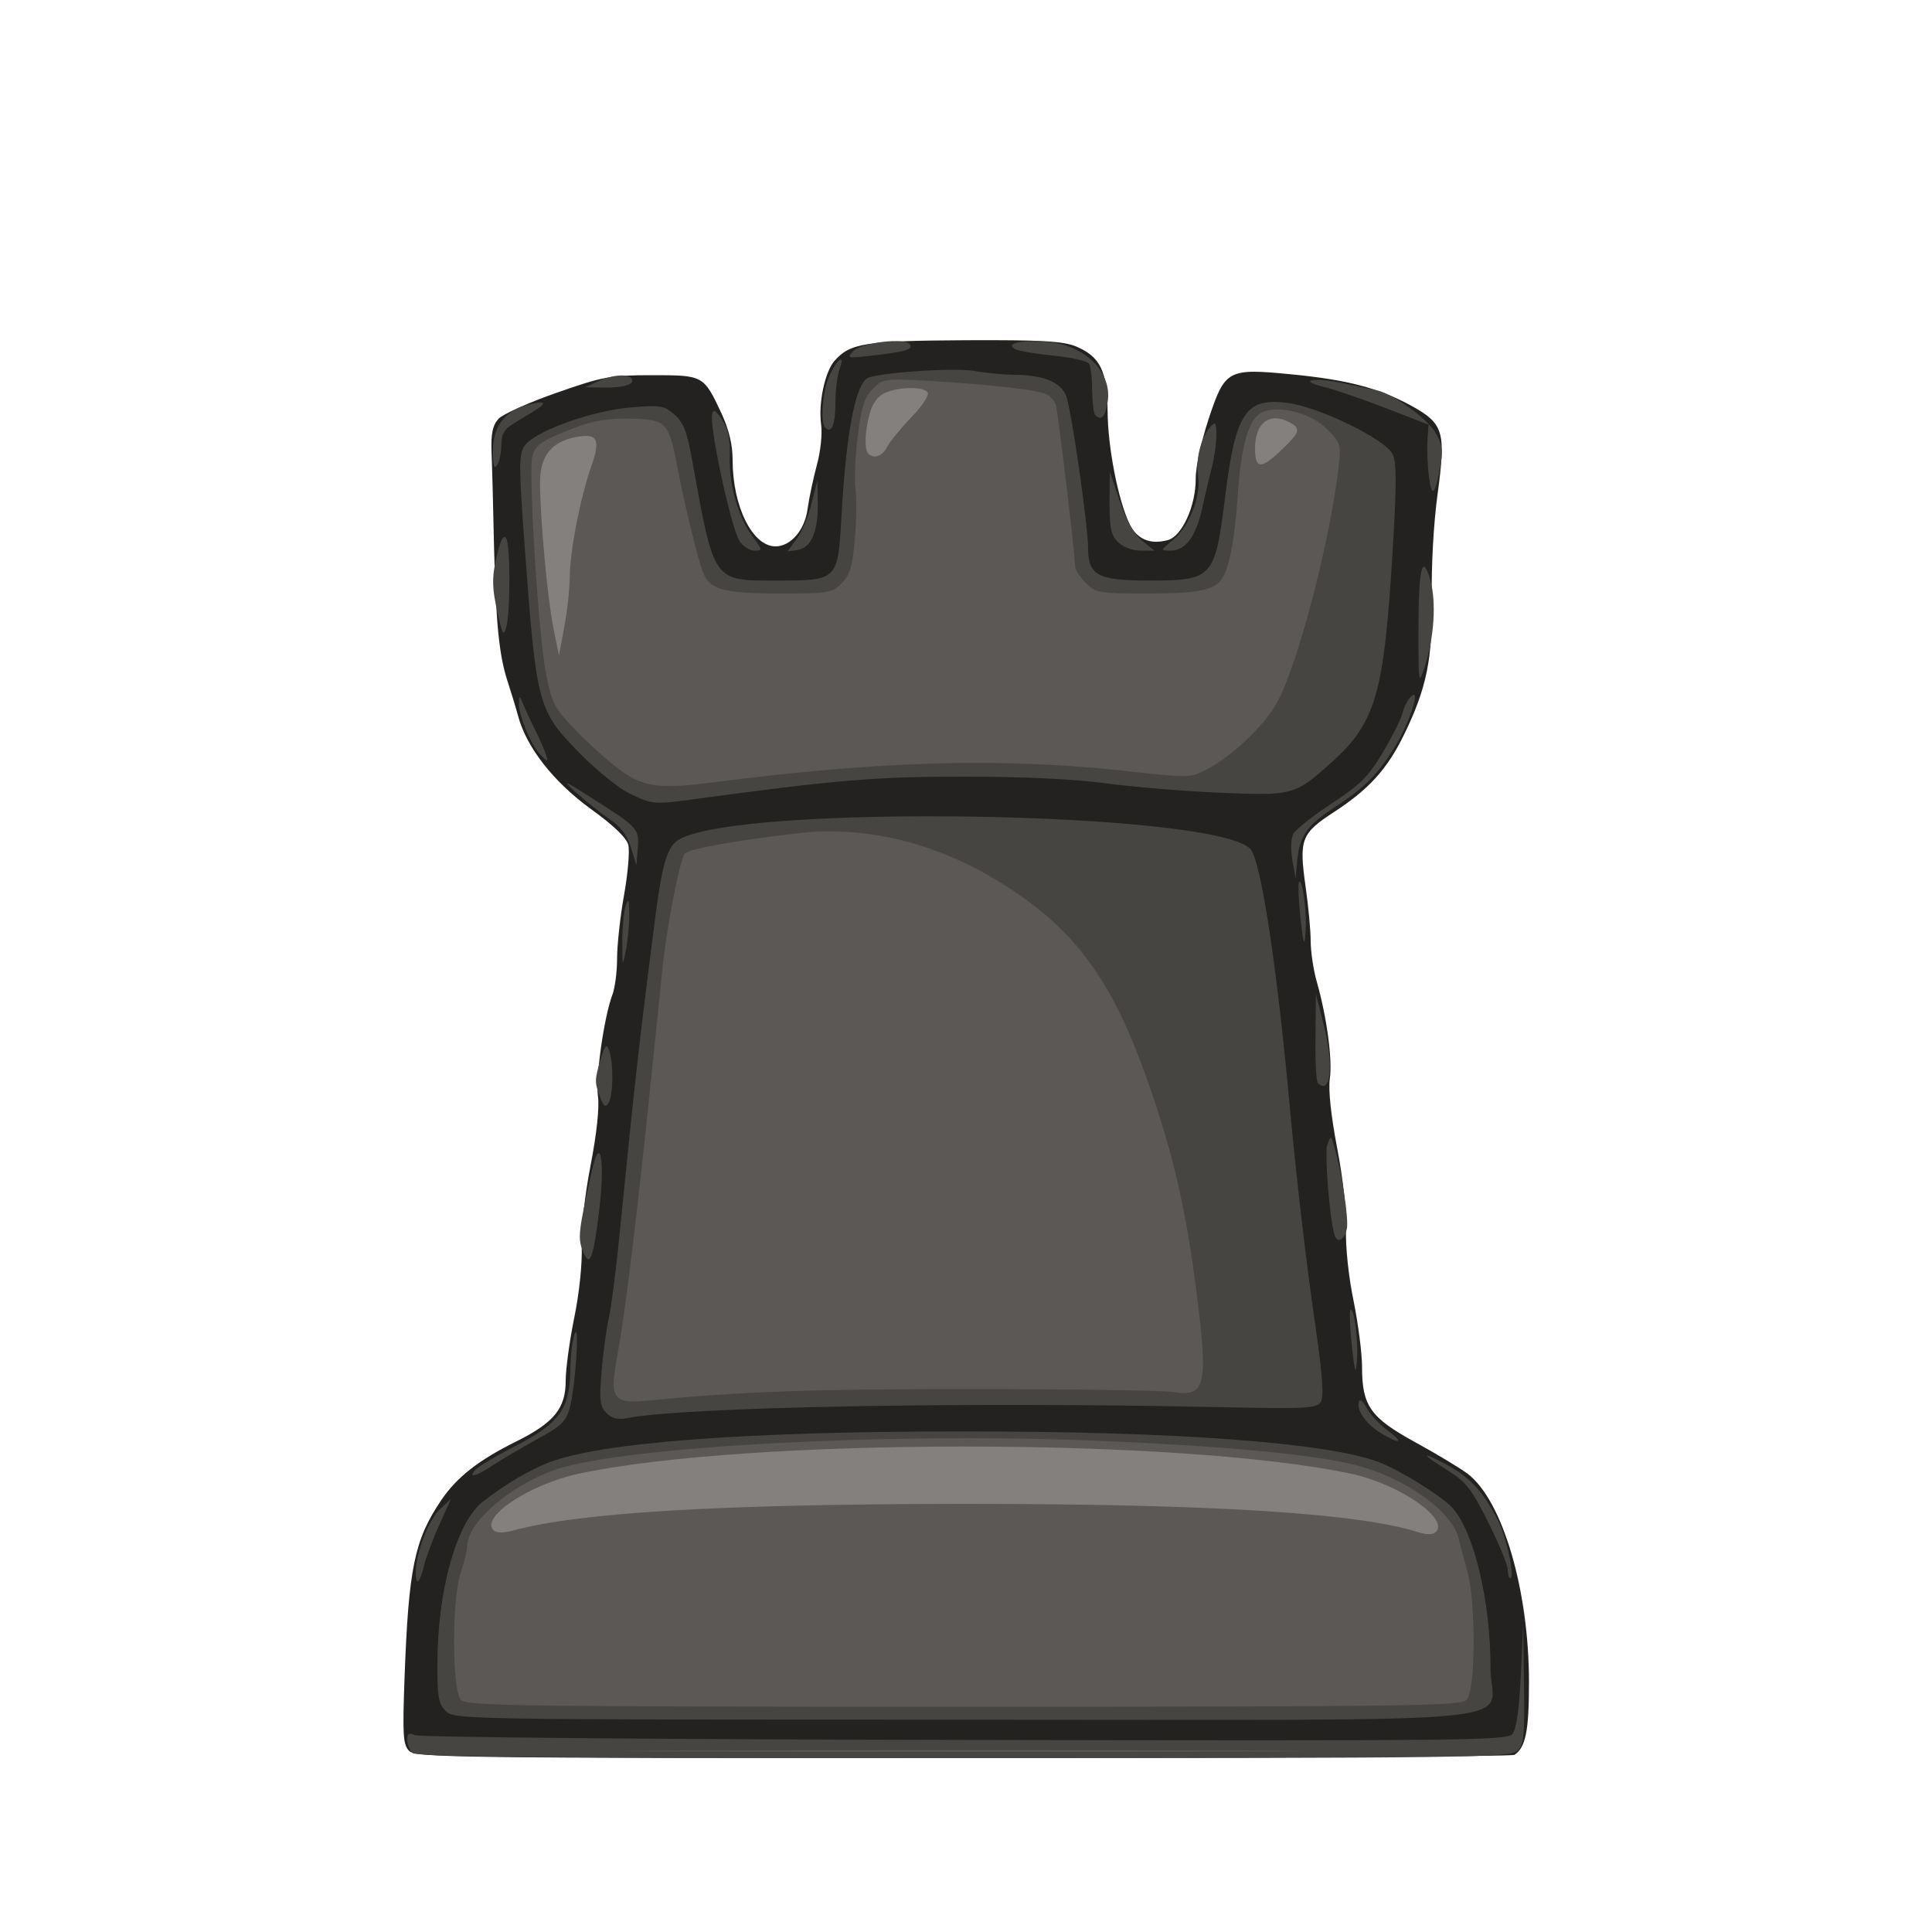
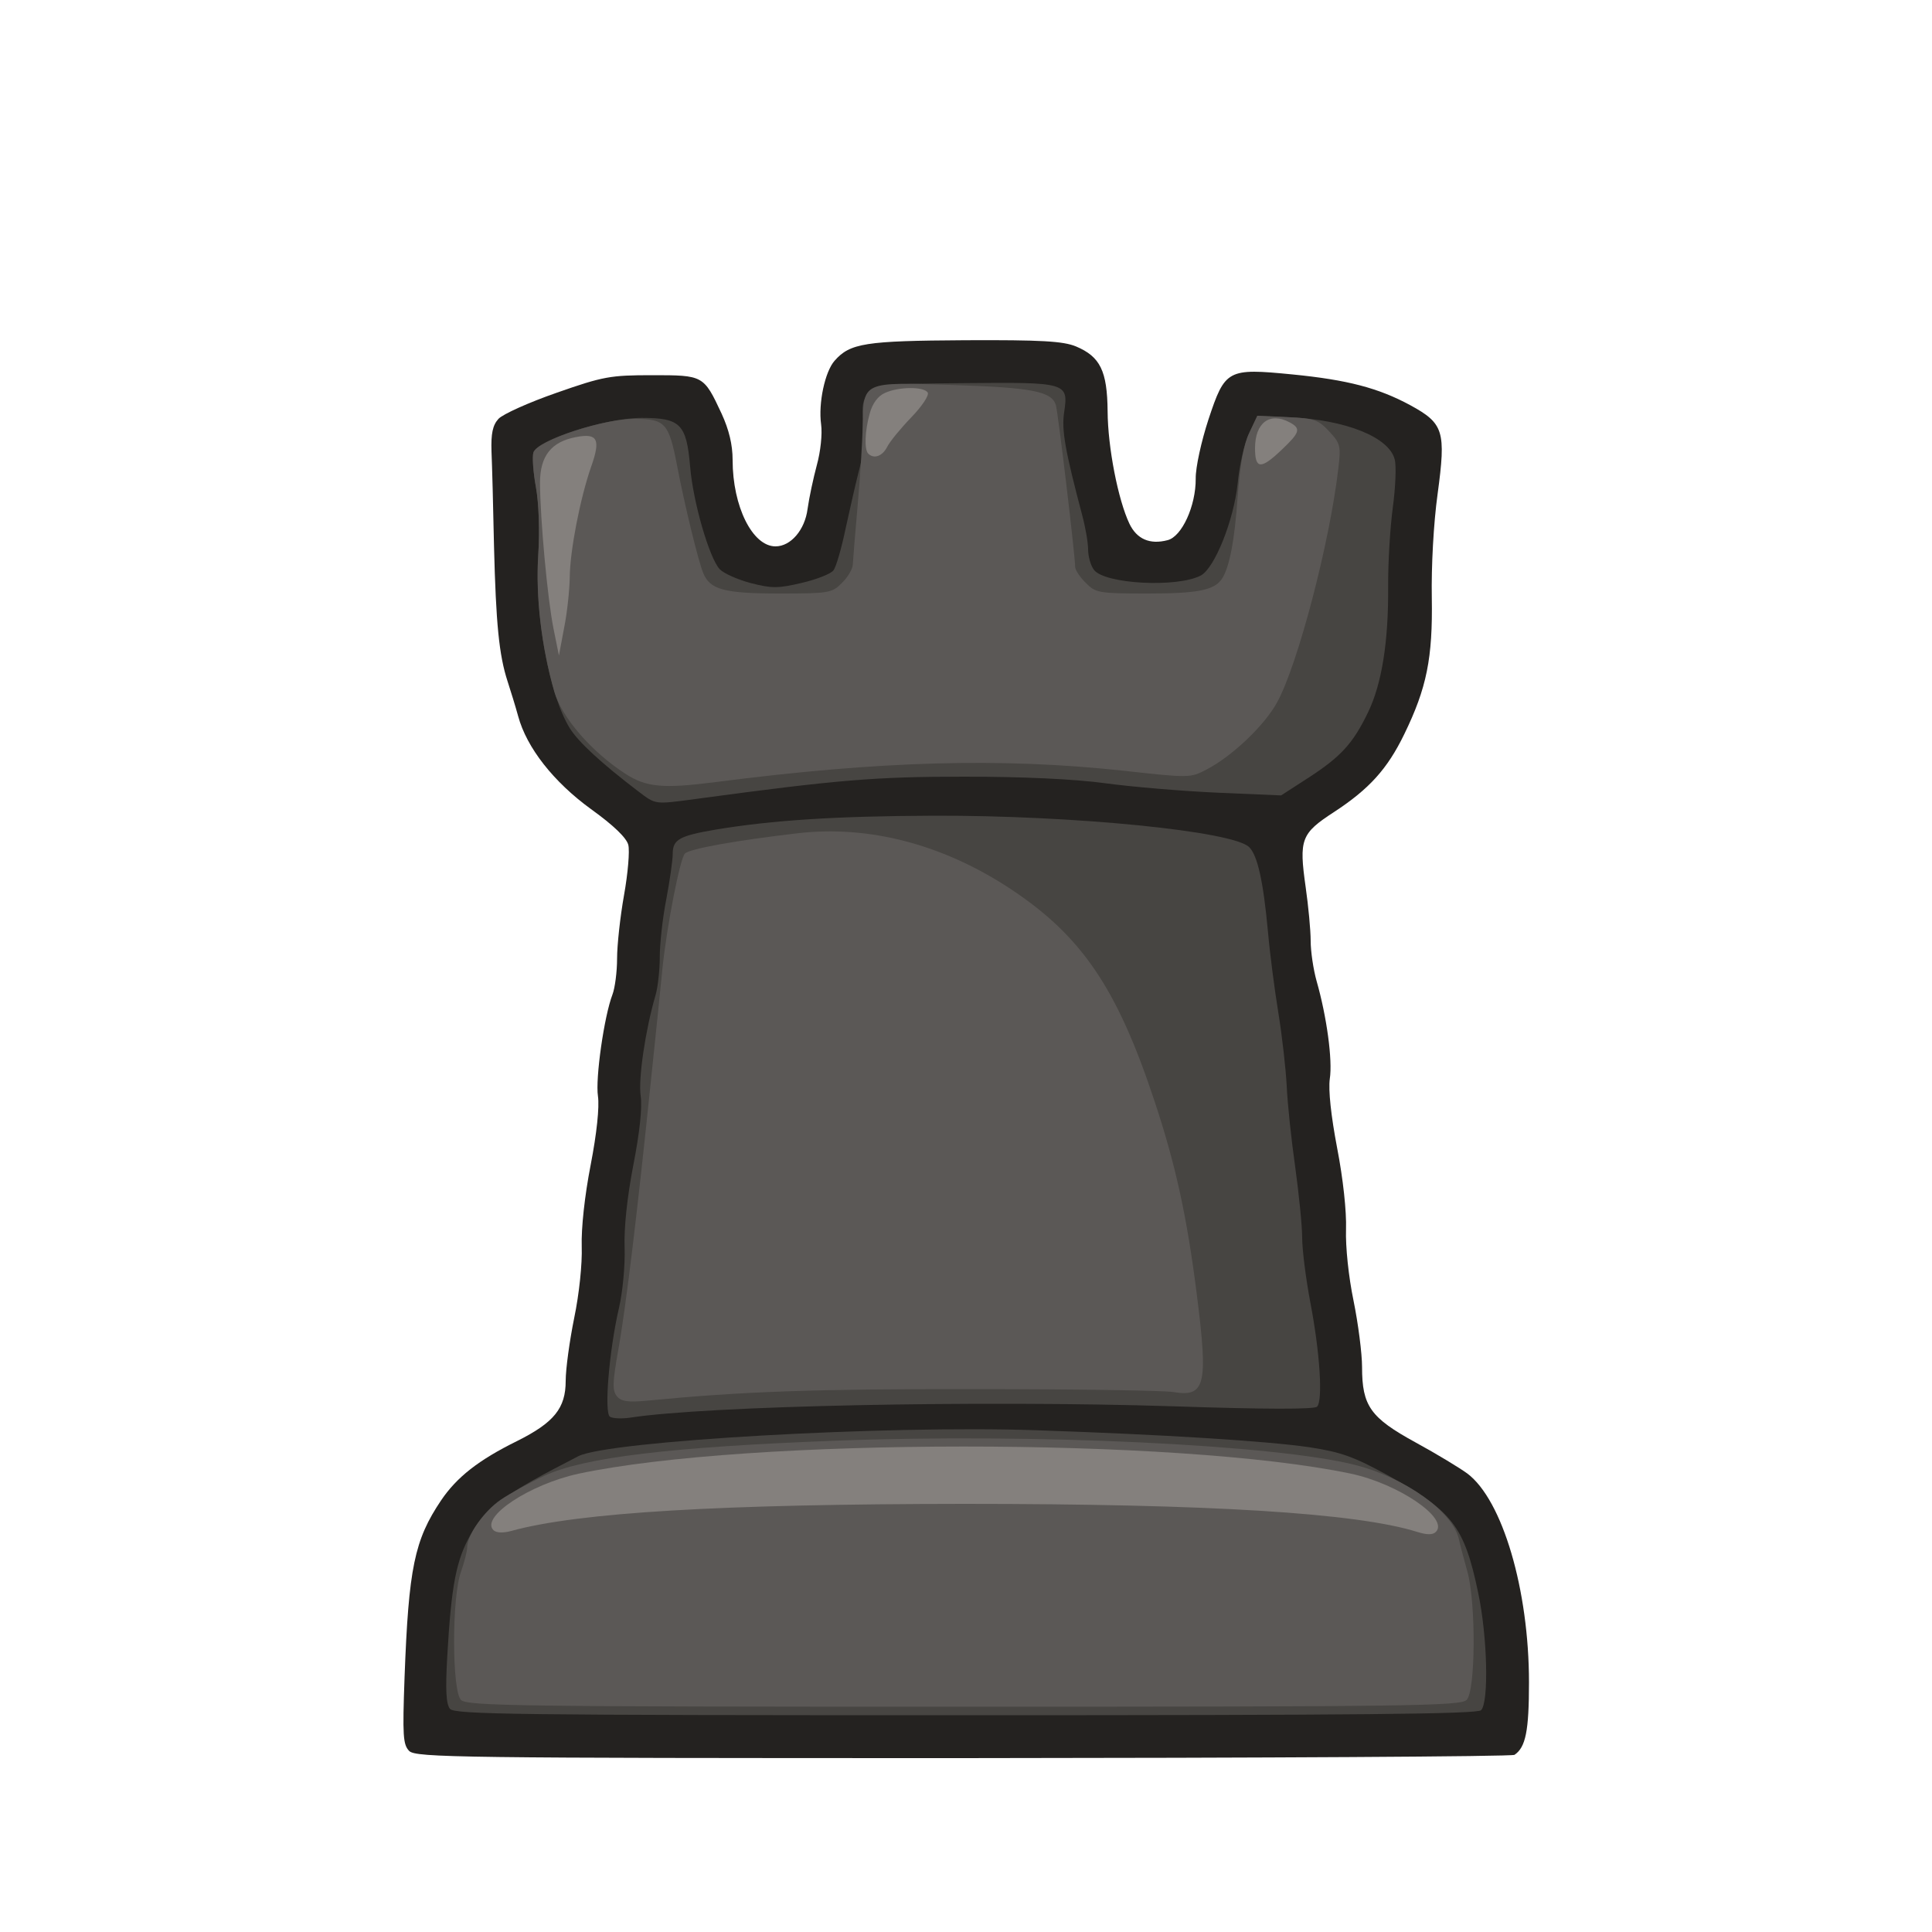
<svg xmlns="http://www.w3.org/2000/svg" viewBox="0 0 100 100">
  <path fill="#242220" fill-rule="evenodd" d="M21.18 90.63C20.86 90.3 20.83 89.85 20.94 86.81C21.15 81.16 21.45 79.71 22.83 77.66C23.64 76.46 24.77 75.57 26.76 74.59C28.68 73.63 29.28 72.89 29.28 71.47C29.28 70.86 29.48 69.4 29.72 68.22C29.98 66.97 30.14 65.42 30.11 64.52C30.08 63.58 30.26 61.9 30.57 60.31C30.89 58.66 31.03 57.3 30.95 56.74C30.81 55.82 31.27 52.6 31.7 51.48C31.83 51.14 31.94 50.3 31.94 49.61C31.94 48.92 32.1 47.45 32.3 46.33C32.5 45.21 32.6 44.04 32.52 43.73C32.43 43.37 31.76 42.72 30.59 41.88C28.65 40.47 27.26 38.7 26.82 37.07C26.68 36.56 26.43 35.75 26.27 35.26C25.83 33.91 25.67 32.27 25.57 28.28C25.53 26.27 25.47 24.06 25.44 23.37C25.41 22.44 25.5 22.01 25.8 21.68C26.02 21.44 27.37 20.83 28.81 20.33C31.23 19.48 31.6 19.42 33.75 19.42C36.41 19.42 36.42 19.42 37.35 21.41C37.73 22.24 37.92 23.01 37.92 23.81C37.92 26.22 38.95 28.28 40.14 28.28C40.93 28.28 41.66 27.43 41.8 26.34C41.88 25.76 42.1 24.74 42.28 24.07C42.47 23.38 42.57 22.47 42.5 21.96C42.35 20.87 42.7 19.23 43.2 18.67C44 17.76 44.79 17.64 49.94 17.61C53.92 17.59 55.03 17.66 55.69 17.93C56.95 18.46 57.31 19.2 57.33 21.29C57.34 23.15 57.87 25.87 58.46 27.11C58.84 27.9 59.51 28.2 60.43 27.96C61.17 27.78 61.9 26.19 61.89 24.77C61.88 24.2 62.18 22.84 62.55 21.71C63.41 19.12 63.53 19.05 66.89 19.38C69.74 19.66 71.34 20.08 72.99 20.97C74.73 21.92 74.85 22.31 74.41 25.57C74.2 27.08 74.08 29.33 74.11 30.94C74.16 34.06 73.85 35.61 72.68 38.01C71.81 39.8 70.87 40.84 69.05 42.03C67.34 43.14 67.23 43.44 67.58 45.91C67.72 46.89 67.84 48.15 67.84 48.7C67.84 49.25 67.98 50.19 68.15 50.79C68.67 52.61 68.98 54.87 68.83 55.84C68.75 56.42 68.89 57.74 69.21 59.42C69.52 61.02 69.7 62.7 69.67 63.63C69.64 64.53 69.8 66.08 70.06 67.33C70.3 68.51 70.5 70.06 70.5 70.76C70.5 72.77 70.93 73.38 73.27 74.66C74.37 75.26 75.57 75.99 75.95 76.27C77.77 77.64 79.14 82.29 79.14 87.08C79.14 89.59 78.97 90.44 78.39 90.83C78.26 90.92 65.41 90.99 49.85 91C23.69 91 21.53 90.97 21.18 90.63Z" />
-   <path fill="#474542" fill-rule="evenodd" d="M21.34 90.73C21.2 90.59 21.08 90.28 21.08 90.05C21.08 89.72 21.17 89.67 21.47 89.81C21.68 89.92 34.48 90.03 49.92 90.06C75.82 90.11 78 90.09 78.28 89.75C78.49 89.5 78.63 88.49 78.72 86.7L78.84 84.02L78.88 87.14C78.92 89.92 78.88 90.31 78.52 90.63C78.14 90.97 75.84 91 49.86 91C28.18 91 21.55 90.94 21.34 90.73ZM23.07 88.56C22.69 88.18 22.63 87.83 22.64 86.07C22.65 82.28 23.64 78.77 25 77.72C26.13 76.84 27.34 76.12 28.38 75.71C31.05 74.66 38.56 74.09 49.78 74.09C60.81 74.08 68.72 74.67 71.37 75.68C72.53 76.13 74.64 77.45 75.19 78.06C76.31 79.34 77.15 82.88 77.15 86.36C77.15 89.33 80.51 89.01 49.89 89.01C23.81 89.01 23.51 89 23.07 88.56ZM21.52 81.38C21.52 80.39 22.18 78.67 22.78 78.11L23.34 77.59L22.74 78.92C22.41 79.65 22.06 80.58 21.96 80.99C21.73 81.96 21.52 82.14 21.52 81.38ZM78.04 81.24C78.04 81 77.58 79.89 77.03 78.79C76.16 77.05 75.87 76.69 74.92 76.1C73.5 75.22 73.51 75.07 74.93 75.84C76.1 76.48 76.79 77.23 77.54 78.71C77.99 79.59 78.43 81.69 78.17 81.69C78.1 81.69 78.04 81.49 78.04 81.24ZM24.59 76.09C24.72 75.93 25.66 75.37 26.69 74.84C28.95 73.68 29.49 72.93 29.52 70.91C29.53 70.2 29.63 69.36 29.74 69.06C30.02 68.28 29.78 71.82 29.49 72.88C29.29 73.58 29.05 73.82 27.77 74.51C26.96 74.96 25.93 75.56 25.5 75.85C24.63 76.42 24.22 76.53 24.59 76.09ZM71.46 74.17C70.7 73.71 70.19 72.97 70.34 72.54C70.39 72.39 70.57 72.54 70.74 72.88C70.92 73.21 71.4 73.73 71.82 74.04C72.72 74.7 72.47 74.79 71.46 74.17ZM31.39 73.14C31.05 72.79 31.01 72.5 31.14 70.97C31.22 69.99 31.39 68.74 31.52 68.18C31.64 67.63 31.88 65.78 32.05 64.07C32.91 55.47 33.09 53.88 33.95 47.23C34.28 44.7 34.55 43.84 35.1 43.48C38.13 41.58 63.14 41.99 64.74 43.97C65.27 44.61 66.1 50.08 66.74 57.09C67.1 61.01 67.59 65.24 68.11 68.8C68.46 71.27 68.53 72.29 68.36 72.57C68.15 72.9 67.63 72.93 62.94 72.83C49.89 72.55 35.33 72.82 32.42 73.41C31.98 73.49 31.67 73.41 31.39 73.14ZM69.97 69.66C69.87 68.71 69.84 67.88 69.9 67.81C70.09 67.62 70.32 69.51 70.23 70.5C70.17 71.2 70.12 71.02 69.97 69.66ZM30.16 64.74C29.9 64.07 29.94 63.71 30.65 60.54C31.07 58.68 31.32 60.08 31.02 62.59C30.71 65.2 30.52 65.67 30.16 64.74ZM69.07 63.91C68.82 63.08 68.55 59.68 68.7 59.25C68.88 58.78 68.89 58.78 69.02 59.2C69.43 60.53 69.83 63.13 69.71 63.62C69.56 64.22 69.21 64.37 69.07 63.91ZM31.06 56.79C30.77 56.02 30.77 55.9 31.09 54.82C31.31 54.1 31.39 54.01 31.52 54.35C31.76 54.95 31.75 56.7 31.5 57.08C31.34 57.34 31.25 57.29 31.06 56.79ZM68.21 56.06C68.13 55.98 68.07 54.9 68.09 53.68L68.11 51.44L68.53 53.1C69.04 55.13 68.87 56.72 68.21 56.06ZM32.21 48.78C32.21 48.05 32.28 47.2 32.38 46.9C32.53 46.44 32.56 46.52 32.57 47.34C32.57 47.89 32.49 48.74 32.39 49.22C32.22 50.07 32.21 50.05 32.21 48.78ZM67.31 47.5C67.21 46.55 67.18 45.71 67.24 45.65C67.43 45.46 67.66 47.34 67.57 48.34C67.51 49.04 67.46 48.86 67.31 47.5ZM66.89 44.51C66.8 43.96 66.82 43.39 66.94 43.16C67.06 42.94 67.95 42.23 68.92 41.59C70.42 40.61 70.83 40.2 71.58 38.94C72.07 38.12 72.53 37.19 72.61 36.86C72.69 36.54 72.9 36.16 73.07 36.02C73.55 35.62 72.93 37.48 72.17 38.7C71.3 40.1 70.61 40.79 69.04 41.81C67.62 42.74 67.24 43.3 67.13 44.68L67.06 45.46L66.89 44.51ZM32.66 43.88C32.47 43.24 32.13 42.79 31.55 42.4C31.09 42.08 30.32 41.47 29.83 41.03C29.04 40.32 29.13 40.35 30.72 41.36C33.03 42.83 33.09 42.9 33.01 43.93L32.94 44.79L32.66 43.88ZM32.6 41.08C32.05 40.82 30.91 39.9 30.05 39.03C27.82 36.76 27.77 36.56 27.16 28.32C26.85 24.13 26.85 23.54 27.14 23.09C27.63 22.34 30.6 21.26 32.64 21.09C34.2 20.96 34.38 20.99 34.91 21.46C35.37 21.86 35.56 22.34 35.81 23.74C36.98 30.21 36.87 30.05 40.26 30.05C43.34 30.05 43.37 30.02 43.55 26.81C43.79 22.35 44.3 19.75 44.97 19.54C45.88 19.25 49.43 19.03 50.44 19.2C51.05 19.31 52.01 19.4 52.57 19.4C54.03 19.42 54.9 19.79 55.18 20.48C55.45 21.16 56.32 27.2 56.32 28.39C56.32 29.78 56.84 30.05 59.48 30.05C62.77 30.05 62.89 29.92 63.41 25.73C63.95 21.37 64.47 20.58 66.61 20.85C68.26 21.05 71.74 22.75 72.09 23.52C72.29 23.95 72.29 25.14 72.08 28.56C71.63 35.97 71.21 37.4 68.89 39.49C67.01 41.17 66.92 41.19 63.1 41.03C61.26 40.95 58.6 40.73 57.2 40.54C55.57 40.32 52.93 40.2 49.89 40.2C45.31 40.2 43.35 40.36 35.97 41.36C33.86 41.65 33.77 41.64 32.6 41.08ZM27.89 38.97C27.43 38.45 26.84 36.98 26.86 36.4C26.87 35.97 26.89 35.97 27.09 36.48C27.22 36.79 27.47 37.33 27.66 37.7C28.07 38.51 28.41 39.36 28.31 39.36C28.27 39.36 28.08 39.19 27.89 38.97ZM73.42 32.71C73.41 29.44 73.62 28.53 74.04 30.05C74.35 31.19 74.23 33 73.75 34.49C73.43 35.47 73.42 35.46 73.42 32.71ZM25.78 31.85C25.45 30.4 25.44 29.85 25.76 28.58C25.94 27.89 26.07 27.67 26.2 27.87C26.42 28.22 26.42 31.69 26.2 32.48C26.07 32.94 26.01 32.85 25.78 31.85ZM38.28 28C37.84 27.33 36.72 22.14 36.86 21.45C36.92 21.16 37.03 21.22 37.38 21.73C37.7 22.22 37.8 22.72 37.77 23.62C37.72 25.07 38.21 26.78 38.96 27.78C39.48 28.48 39.48 28.5 39.05 28.5C38.8 28.5 38.45 28.28 38.28 28ZM41.24 27.89C41.51 27.53 41.85 26.7 42.01 26.04L42.31 24.85L42.33 26.06C42.35 27.51 41.98 28.36 41.28 28.47L40.76 28.54L41.24 27.89ZM57.87 28.06C57.5 27.7 57.43 27.33 57.43 26.01L57.44 24.4L57.96 25.95C58.31 26.97 58.7 27.66 59.12 27.99L59.75 28.5L59.03 28.5C58.61 28.5 58.13 28.32 57.87 28.06ZM60.72 27.94C61.57 27.23 62.18 25.66 62.01 24.62C61.87 23.78 62.17 22.61 62.66 22.08C62.92 21.8 62.96 21.87 62.96 22.53C62.96 22.95 62.85 23.69 62.73 24.18C62.6 24.67 62.37 25.64 62.22 26.34C61.89 27.79 61.36 28.5 60.59 28.5C60.05 28.5 60.05 28.5 60.72 27.94ZM73.97 24.74C73.89 24.19 73.86 23.34 73.88 22.86L73.94 21.98L71.72 21.12C70.5 20.65 69.05 20.15 68.51 20.02C67.07 19.67 68.06 19.52 69.6 19.85C70.28 20 71.03 20.16 71.28 20.21C72.07 20.37 73.83 21.63 74.28 22.36C74.62 22.91 74.69 23.28 74.58 23.96C74.31 25.59 74.11 25.84 73.97 24.74ZM25.51 23.38C25.51 22.11 26.1 21.29 27.23 20.98C28.23 20.7 28.39 20.82 27.64 21.28C27.32 21.47 26.81 21.78 26.51 21.97C26.1 22.22 25.95 22.5 25.95 23.02C25.95 23.42 25.85 23.89 25.73 24.07C25.58 24.31 25.52 24.12 25.51 23.38ZM42.72 22.14C42.46 21.89 42.57 20.31 42.89 19.55C43.27 18.63 43.79 18.21 43.46 19.09C43.34 19.41 43.24 20.2 43.24 20.86C43.24 21.98 43.04 22.47 42.72 22.14ZM56.69 21.48C56.6 21.4 56.54 20.83 56.53 20.21C56.53 19.59 56.46 18.97 56.37 18.83C56.28 18.68 55.46 18.5 54.54 18.41C53.63 18.32 52.73 18.17 52.55 18.07C52 17.78 52.84 17.58 54.18 17.69C56.19 17.85 57.62 19.3 57.32 20.88C57.19 21.61 56.99 21.79 56.69 21.48ZM30.94 19.74C31.71 19.39 32.52 19.33 32.7 19.61C32.88 19.9 32.26 20.08 31.2 20.06L30.28 20.05L30.94 19.74ZM44.17 18.17C44.62 17.72 46.87 17.46 47.1 17.83C47.26 18.1 46.86 18.21 45.01 18.42C43.86 18.55 43.82 18.53 44.17 18.17Z" />
-   <path fill="#5b5856" fill-rule="evenodd" d="M35.65 90.61C43.48 90.58 56.3 90.58 64.13 90.61C71.96 90.64 65.55 90.67 49.89 90.67C34.23 90.67 27.82 90.64 35.65 90.61ZM23.86 87.99C23.39 87.52 23.38 82.66 23.86 81.36C24.03 80.87 24.18 80.27 24.18 80.03C24.19 78.78 26.48 76.82 28.84 76.04C32.37 74.87 45.88 74.14 56.45 74.56C63.21 74.83 67.97 75.27 70.16 75.83C72.74 76.49 75.19 78.24 75.51 79.66C75.58 79.98 75.78 80.74 75.95 81.34C76.4 82.94 76.38 87.53 75.91 87.99C75.6 88.3 72.94 88.34 49.89 88.34C26.84 88.34 24.18 88.3 23.86 87.99ZM31.93 72.27C31.69 71.97 31.7 71.57 32 69.88C32.4 67.67 33.01 62.58 33.71 55.76C33.96 53.39 34.22 50.84 34.29 50.11C34.52 47.9 35.2 44.43 35.45 44.18C35.7 43.93 38.1 43.5 41.28 43.13C44.97 42.7 48.8 43.7 52.29 46C55.97 48.43 57.81 51.12 59.74 56.94C60.84 60.24 61.44 62.97 61.95 67.03C62.54 71.69 62.39 72.33 60.72 72.05C60.24 71.97 55.6 71.9 50.39 71.9C42.09 71.89 38.44 72.02 33.47 72.5C32.5 72.59 32.16 72.54 31.93 72.27ZM32.37 40.05C31.83 39.7 30.76 38.77 29.99 37.99C28.68 36.65 28.59 36.48 28.27 34.92C27.86 32.85 27.33 24.27 27.56 23.56C27.76 22.99 28.09 22.77 29.88 22.09C30.69 21.78 31.52 21.65 32.62 21.67C34.47 21.71 34.61 21.84 35.04 24.07C35.42 26.08 36.12 28.95 36.39 29.64C36.74 30.52 37.46 30.72 40.38 30.72C42.88 30.72 43.07 30.69 43.56 30.2C43.98 29.78 44.12 29.33 44.24 27.97C44.33 27.03 44.35 25.84 44.28 25.34C44.21 24.83 44.27 23.57 44.4 22.53C44.59 21.04 44.75 20.55 45.18 20.12C45.7 19.6 45.78 19.59 48.19 19.72C51.2 19.9 53.64 20.17 54.15 20.4C54.36 20.49 54.58 20.74 54.65 20.95C54.76 21.31 55.65 28.74 55.65 29.34C55.65 29.5 55.9 29.88 56.2 30.17C56.71 30.69 56.87 30.72 59.42 30.72C61.99 30.72 62.84 30.55 63.24 29.97C63.63 29.39 63.9 28 64.07 25.59C64.26 22.83 64.68 21.53 65.45 21.29C66.38 20.99 67.89 21.42 68.67 22.2C69.4 22.93 69.42 22.99 69.28 24.23C68.83 28.07 67.18 34.38 66.11 36.34C65.47 37.53 63.77 39.15 62.45 39.83C61.62 40.27 61.55 40.27 58.13 39.89C51.79 39.21 45.6 39.38 37.04 40.48C34.32 40.83 33.45 40.75 32.37 40.05Z" />
+   <path fill="#474542" fill-rule="evenodd" d="M23.29 88.45C23.09 88.2 23.05 87.48 23.15 85.73C23.36 82.04 23.61 80.75 24.37 79.41C25.18 78.01 26.13 77.32 29.94 75.37C31.5 74.58 45.84 73.76 53.66 74.03C60.22 74.25 65.61 74.59 67.78 74.91C69.41 75.16 70.06 75.39 71.83 76.36C75.19 78.22 75.79 79 76.51 82.44C76.99 84.7 77.07 88.11 76.66 88.52C76.46 88.72 70.23 88.78 49.98 88.78C26.72 88.78 23.54 88.74 23.29 88.45ZM31.57 73.33C31.26 73.12 31.53 69.88 32.04 67.69C32.23 66.87 32.36 65.49 32.33 64.59C32.29 63.58 32.46 61.96 32.78 60.31C33.11 58.62 33.25 57.31 33.16 56.72C33.03 55.84 33.41 53.29 33.92 51.55C34.05 51.13 34.15 50.21 34.15 49.52C34.15 48.83 34.3 47.48 34.49 46.53C34.67 45.57 34.82 44.52 34.82 44.19C34.82 43.45 35.17 43.26 37.04 42.94C39.99 42.45 43.28 42.24 48.34 42.22C55.57 42.2 63.84 43.02 64.66 43.85C65.09 44.28 65.39 45.62 65.63 48.23C65.73 49.38 65.98 51.28 66.17 52.44C66.36 53.6 66.55 55.29 66.6 56.21C66.64 57.12 66.84 59.01 67.04 60.4C67.23 61.8 67.4 63.44 67.4 64.06C67.4 64.68 67.59 66.18 67.82 67.4C68.32 70 68.48 72.5 68.17 72.81C68.03 72.95 65.49 72.95 60.75 72.79C50.71 72.47 36.57 72.76 32.6 73.38C32.18 73.44 31.71 73.42 31.57 73.33ZM33.05 40.97C31.13 39.51 29.94 38.41 29.49 37.69C28.42 35.95 27.66 31.8 27.86 28.72C27.94 27.47 27.89 26.06 27.74 25.22C27.6 24.46 27.54 23.64 27.61 23.42C27.82 22.76 31.35 21.63 33.22 21.63C35.22 21.63 35.53 21.95 35.72 24.14C35.87 25.98 36.71 28.87 37.25 29.46C37.46 29.68 38.18 30 38.86 30.18C39.95 30.46 40.27 30.46 41.5 30.17C42.27 29.99 43.01 29.7 43.14 29.52C43.28 29.34 43.56 28.36 43.77 27.35C43.99 26.34 44.31 24.92 44.5 24.2C44.71 23.38 44.79 22.49 44.7 21.84C44.59 21.03 44.65 20.7 44.95 20.34C45.33 19.9 45.58 19.87 49.93 19.83C55.23 19.78 55.31 19.8 55.08 21.34C54.94 22.26 55.13 23.32 56.01 26.65C56.18 27.28 56.32 28.08 56.32 28.44C56.32 28.79 56.45 29.27 56.62 29.49C57.16 30.23 60.92 30.43 62.15 29.79C62.87 29.41 63.86 26.93 64.06 25.03C64.15 24.07 64.42 22.9 64.66 22.41L65.08 21.52L66.74 21.6C69.65 21.72 71.9 22.63 72.19 23.78C72.28 24.11 72.23 25.24 72.09 26.28C71.95 27.32 71.84 29.17 71.85 30.39C71.87 33.23 71.52 35.4 70.81 36.87C70.03 38.48 69.42 39.15 67.75 40.24L66.31 41.17L63.03 41.03C61.23 40.95 58.6 40.73 57.2 40.54C55.58 40.32 52.93 40.2 49.89 40.2C45.31 40.2 43.35 40.36 35.97 41.36C33.87 41.64 33.95 41.65 33.05 40.97Z" />
+   <path fill="#5b5856" fill-rule="evenodd" d="M23.86 87.99C23.39 87.52 23.38 82.66 23.86 81.36C24.03 80.87 24.18 80.3 24.18 80.1C24.18 79.45 25.05 78.22 25.91 77.63C26.36 77.32 27.38 76.76 28.17 76.39C30.22 75.43 34.75 74.89 43.26 74.57C53.44 74.18 66.02 74.77 70.16 75.83C72.74 76.49 75.19 78.24 75.51 79.66C75.58 79.98 75.78 80.74 75.95 81.34C76.4 82.94 76.38 87.53 75.91 87.99C75.6 88.3 72.94 88.34 49.89 88.34C26.84 88.34 24.18 88.3 23.86 87.99ZM31.93 72.27C31.69 71.97 31.7 71.57 32 69.88C32.4 67.67 33.01 62.58 33.71 55.76C33.96 53.39 34.22 50.84 34.29 50.11C34.52 47.9 35.2 44.43 35.45 44.18C35.7 43.93 38.1 43.5 41.28 43.13C44.97 42.7 48.8 43.7 52.29 46C55.97 48.43 57.81 51.12 59.74 56.94C60.84 60.24 61.44 62.97 61.95 67.03C62.54 71.69 62.39 72.33 60.72 72.05C60.24 71.97 55.6 71.9 50.39 71.9C42.09 71.89 38.44 72.02 33.47 72.5C32.5 72.59 32.16 72.54 31.93 72.27ZM32.37 40.05C30.61 38.91 29.08 37.14 28.69 35.8C28.02 33.42 27.72 30.9 27.86 28.72C27.94 27.47 27.89 26.06 27.74 25.22C27.6 24.46 27.54 23.64 27.61 23.42C27.81 22.8 31.27 21.66 32.89 21.68C34.43 21.69 34.62 21.91 35.04 24.07C35.42 26.08 36.12 28.95 36.39 29.64C36.74 30.52 37.46 30.72 40.38 30.72C42.91 30.72 43.07 30.69 43.58 30.17C43.88 29.88 44.13 29.45 44.14 29.23C44.15 29.01 44.26 27.64 44.39 26.18C44.52 24.71 44.64 22.86 44.65 22.05C44.7 19.73 44.61 19.77 49.36 19.93C53.42 20.06 54.43 20.26 54.65 20.96C54.76 21.31 55.65 28.76 55.65 29.34C55.65 29.5 55.9 29.88 56.2 30.17C56.71 30.69 56.87 30.72 59.42 30.72C61.99 30.72 62.84 30.55 63.24 29.97C63.63 29.39 63.9 28.01 64.06 25.73C64.18 24.08 64.37 23.01 64.66 22.41L65.08 21.52L66.63 21.59C68.02 21.65 68.23 21.72 68.8 22.33C69.38 22.95 69.41 23.09 69.27 24.26C68.83 28.07 67.18 34.38 66.11 36.34C65.47 37.53 63.77 39.15 62.45 39.83C61.62 40.27 61.55 40.27 58.13 39.89C51.79 39.21 45.6 39.38 37.04 40.48C34.32 40.83 33.45 40.75 32.37 40.05Z" />
  <path fill="#84807d" fill-rule="evenodd" d="M25.54 79.2C24.86 78.52 27.41 76.83 29.94 76.28C38.71 74.41 60.94 74.4 69.89 76.27C72.37 76.79 75.02 78.59 74.32 79.29C74.16 79.45 73.86 79.45 73.35 79.29C70.22 78.31 62.65 77.84 49.89 77.84C37.33 77.85 29.96 78.28 26.47 79.24C26.03 79.36 25.69 79.34 25.54 79.2ZM28.65 32.54C28.34 31.02 27.96 26.87 27.95 25C27.95 23.6 28.53 22.86 29.83 22.62C30.93 22.41 31.1 22.74 30.6 24.15C30.03 25.78 29.5 28.51 29.49 29.88C29.48 30.52 29.36 31.7 29.2 32.49L28.93 33.93L28.65 32.54ZM64.96 23.2C64.96 21.88 65.72 21.31 66.75 21.86C67.35 22.18 67.29 22.38 66.34 23.28C65.26 24.31 64.96 24.29 64.96 23.2ZM44.94 23.48C44.73 23.27 44.76 22.31 45.02 21.39C45.16 20.88 45.44 20.5 45.8 20.34C46.51 20.01 47.82 20 48.02 20.32C48.1 20.46 47.72 21.03 47.17 21.6C46.62 22.17 46.06 22.85 45.92 23.13C45.67 23.62 45.23 23.77 44.94 23.48Z" />
</svg>
